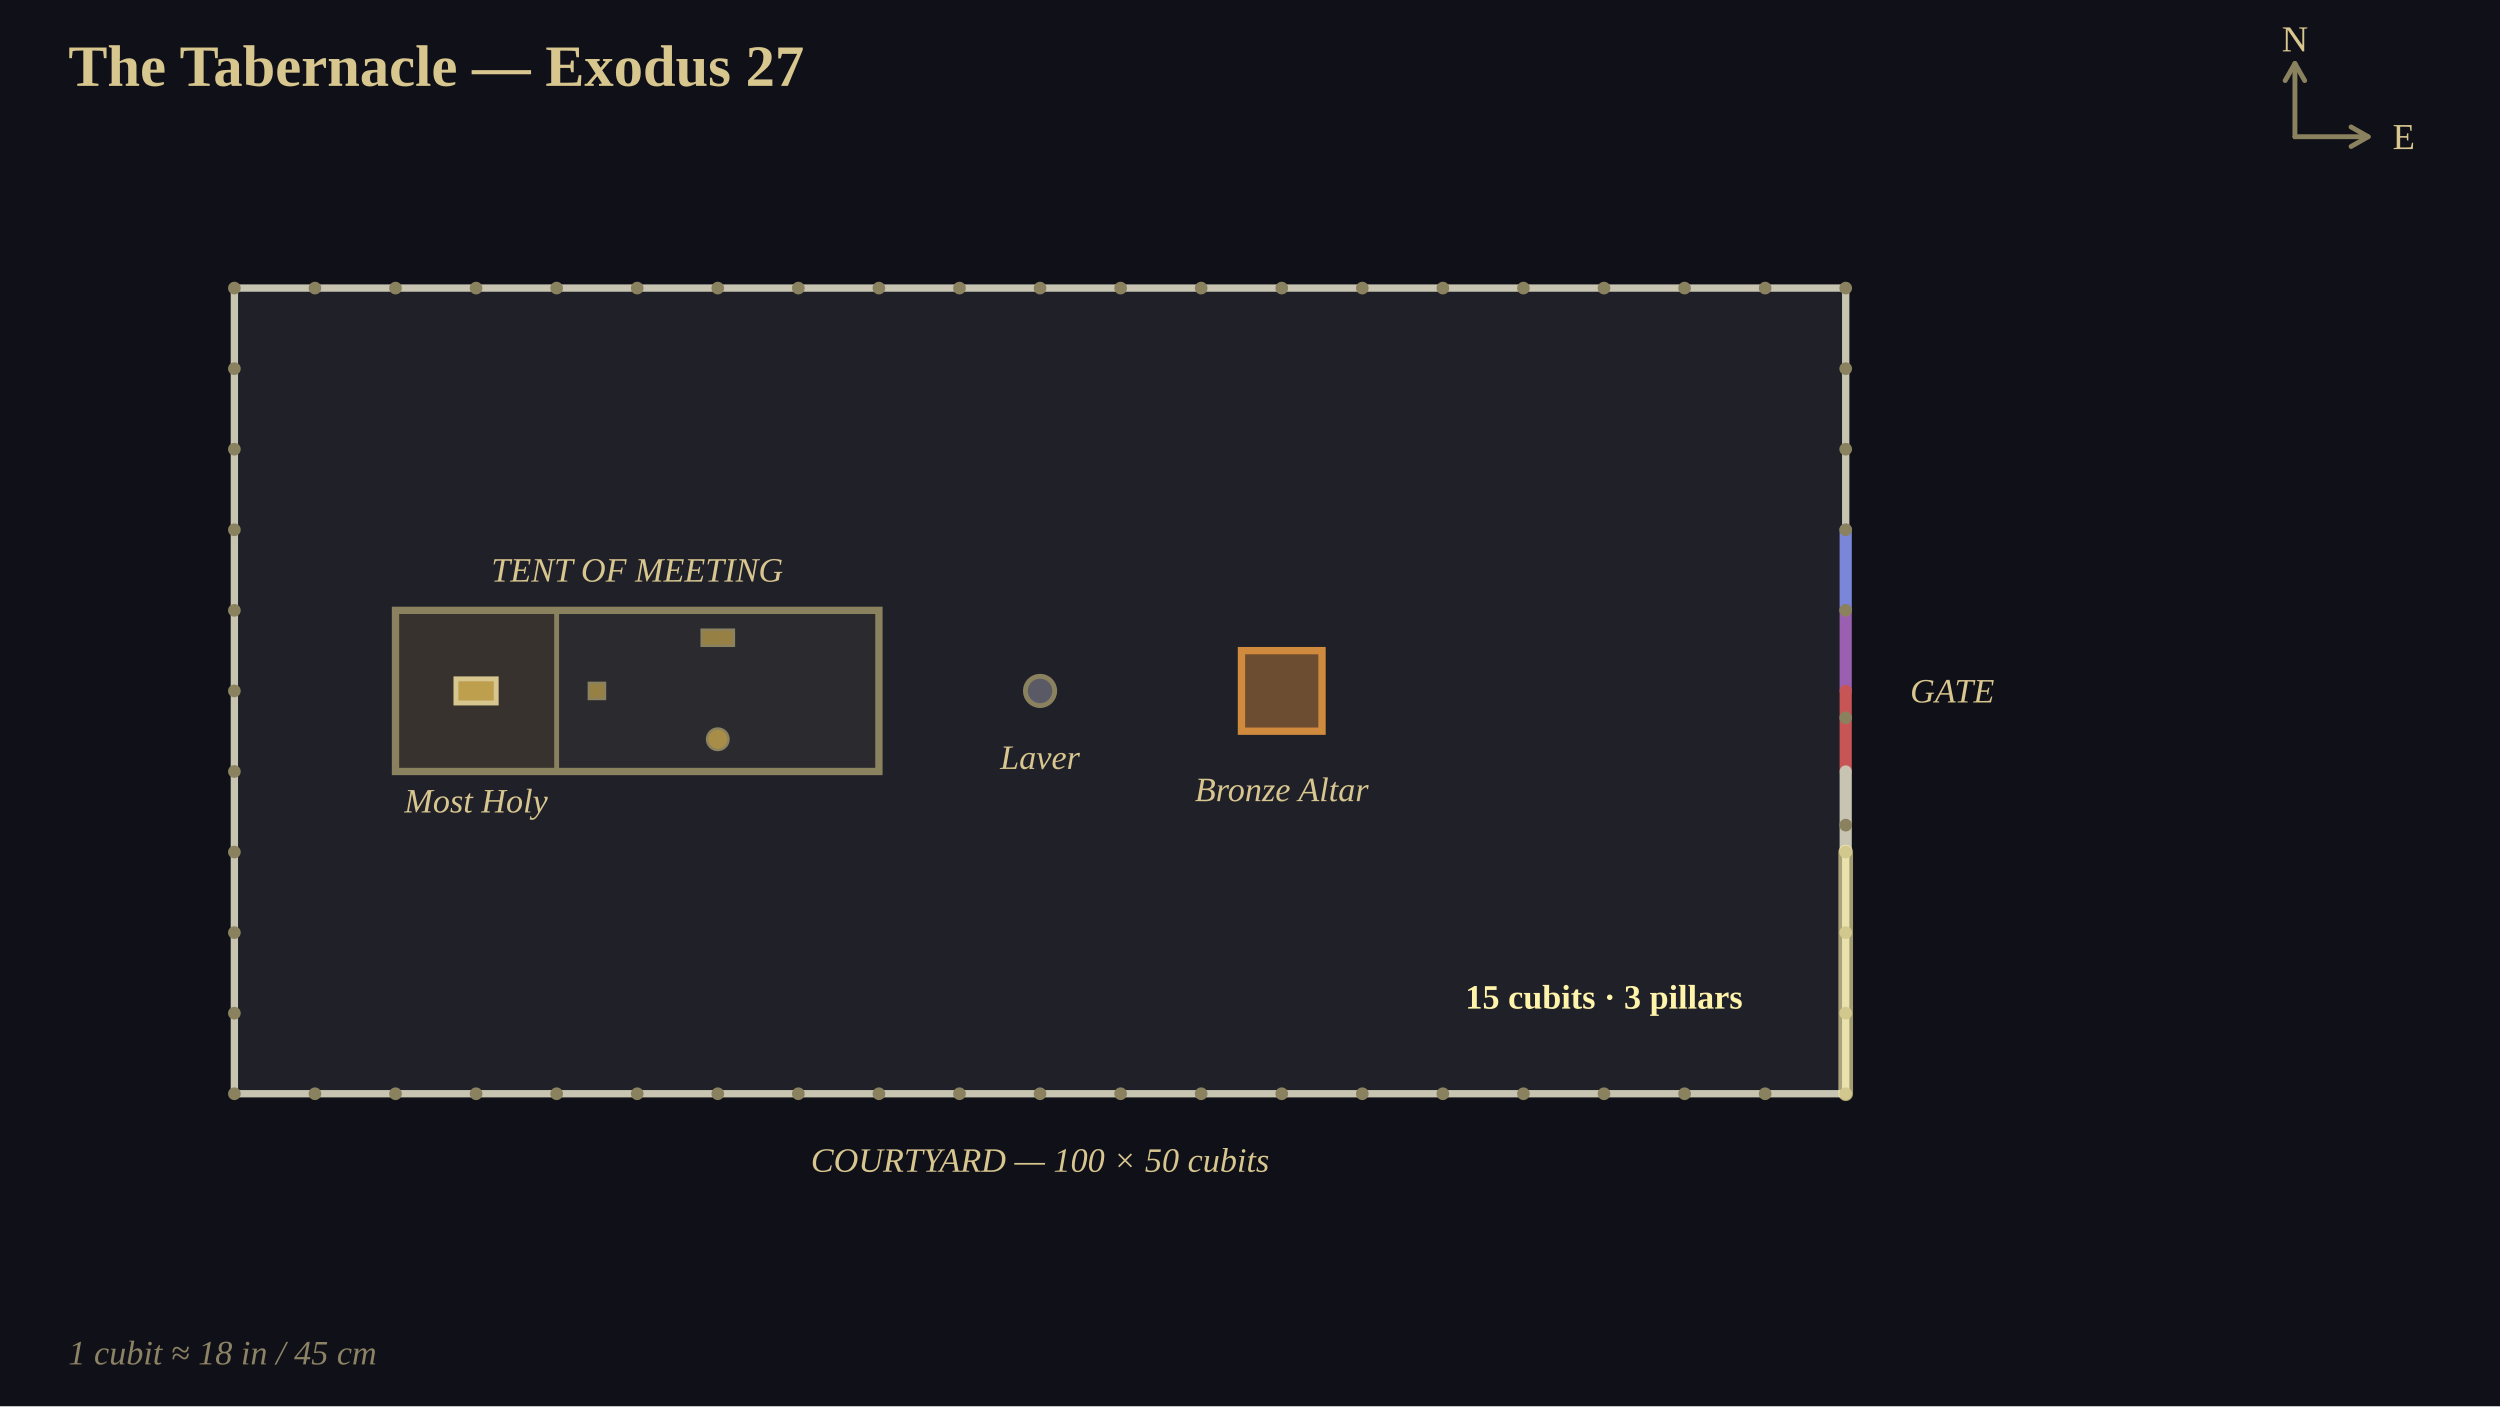
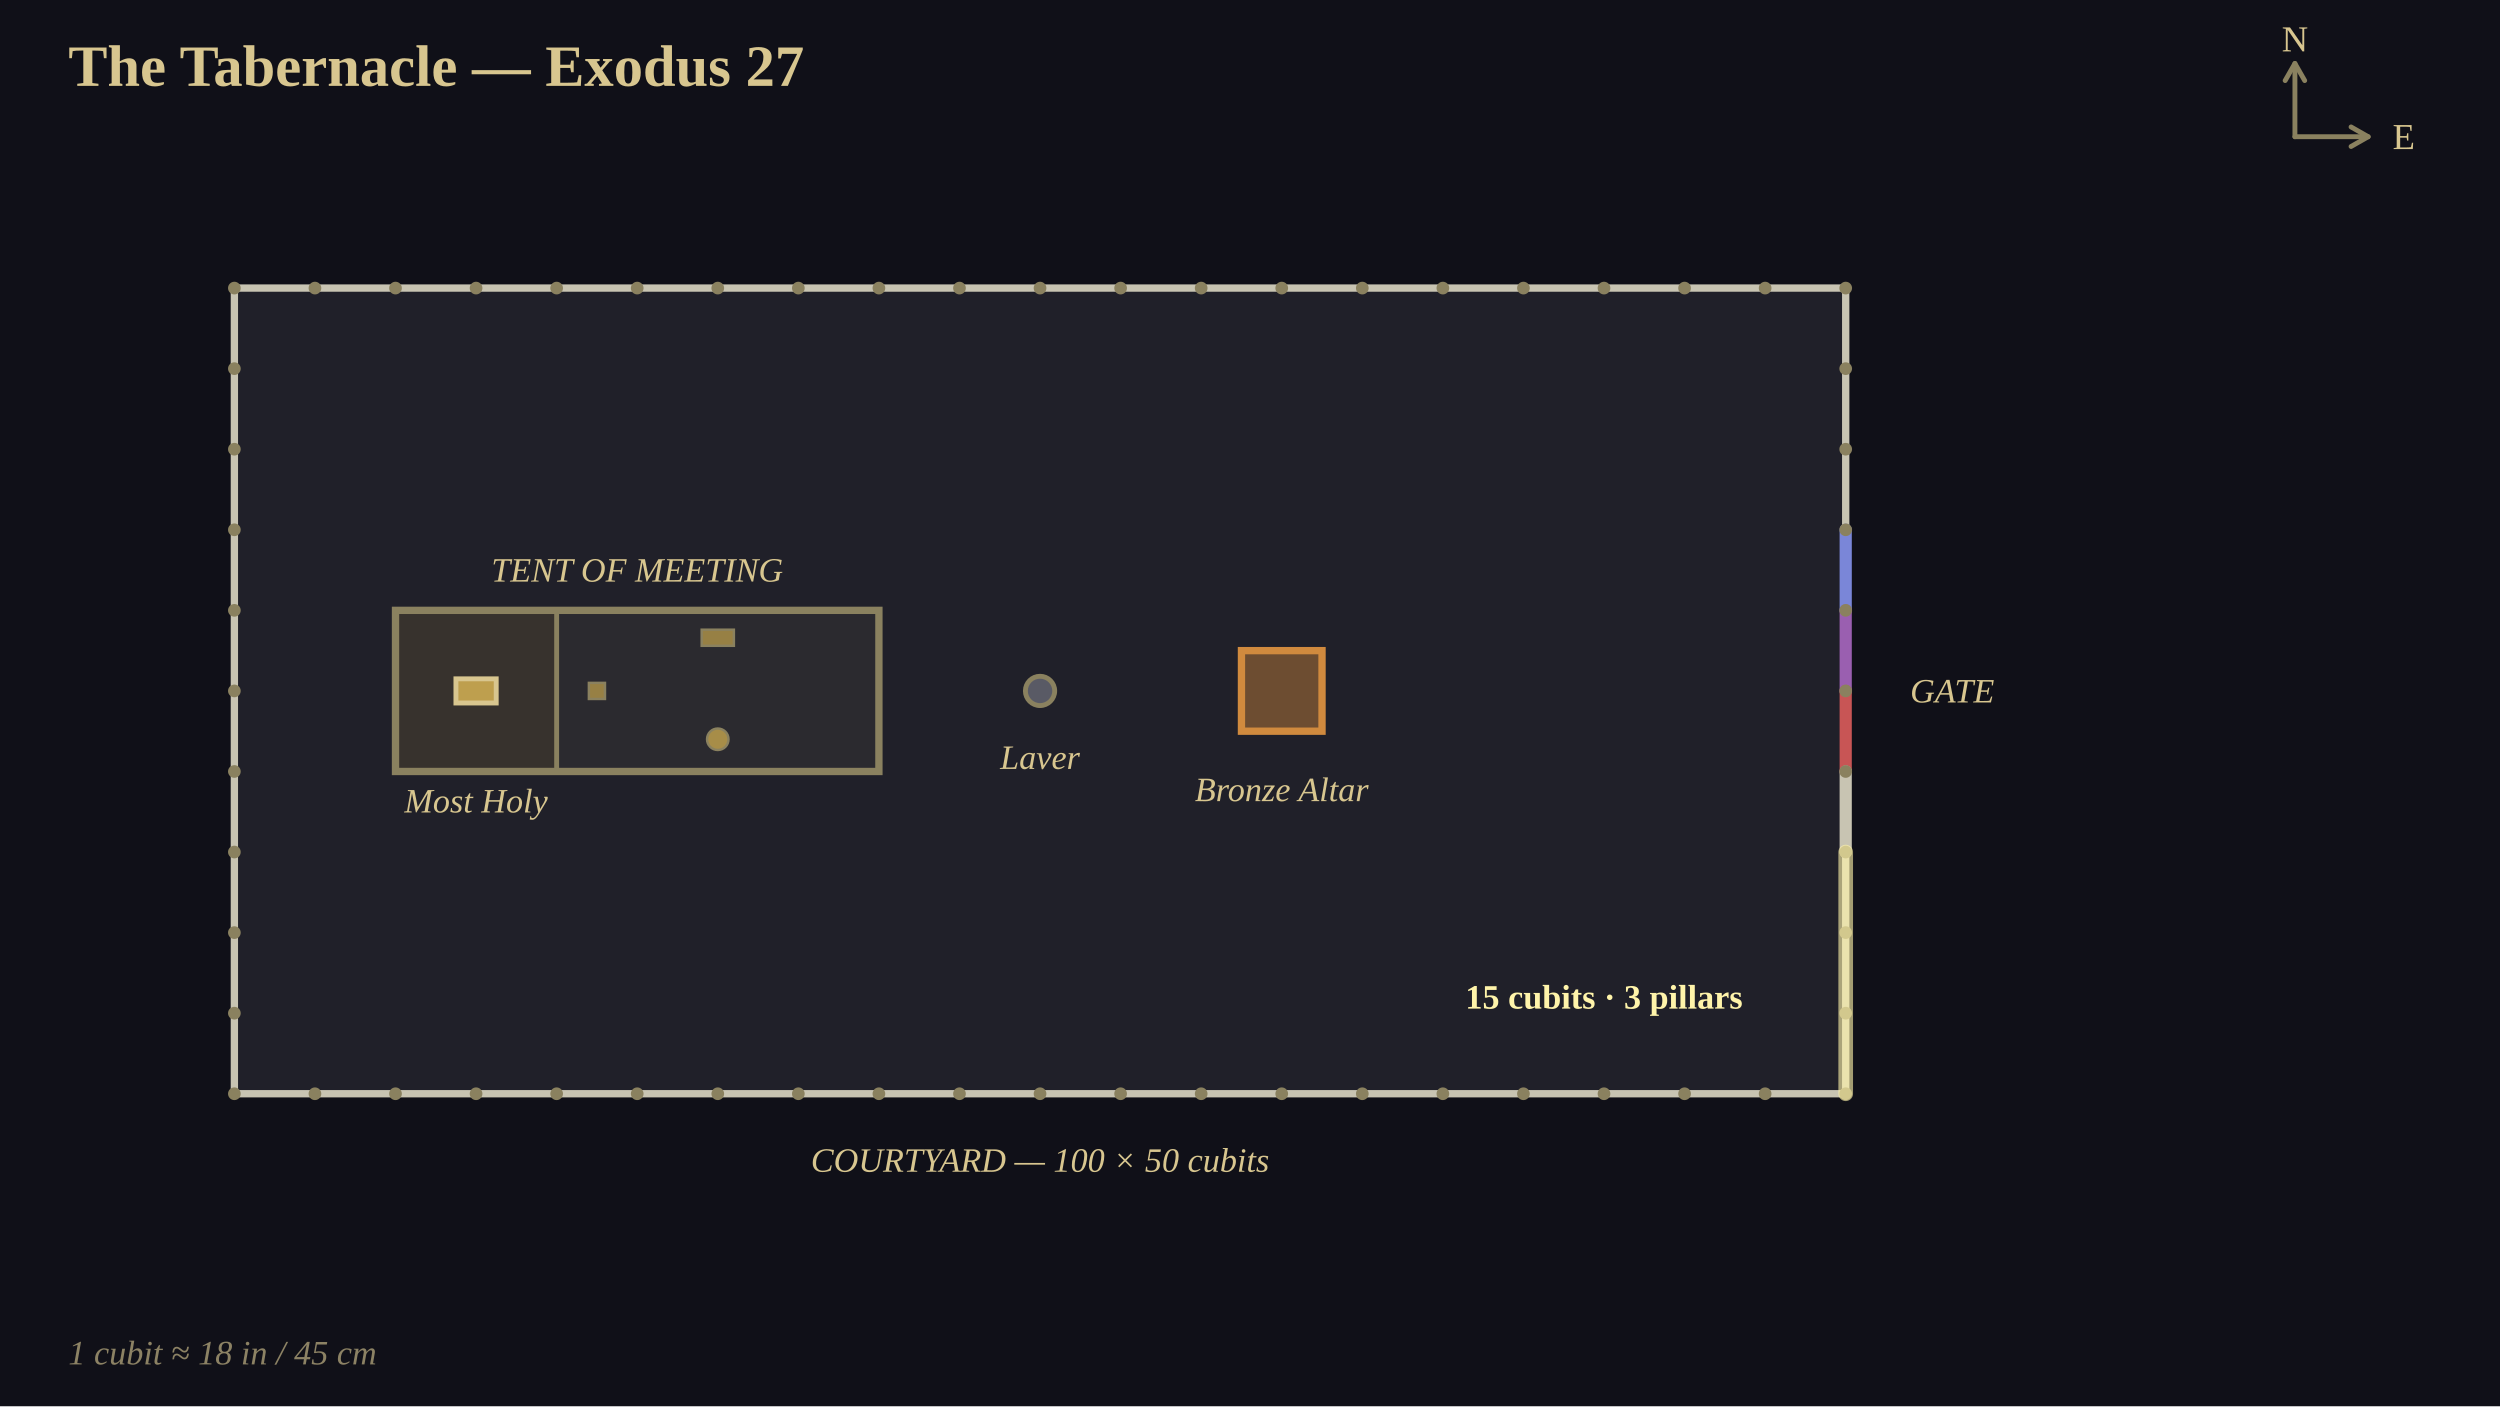
<svg xmlns="http://www.w3.org/2000/svg" viewBox="0 0 1024 576" width="1024" height="576" font-family="Georgia, 'Times New Roman', serif">
  <rect x="0" y="0" width="1024" height="576" fill="rgb(16,16,24)" />
  <rect x="96" y="118" width="660" height="330" fill="rgb(32,32,41)" />
  <rect x="162" y="250" width="198" height="66" fill="rgb(43,42,47)" />
  <rect x="162" y="250" width="66" height="66" fill="rgb(55,50,45)" />
  <polyline points="96,118 756,118" stroke-linejoin="round" stroke-linecap="round" fill="none" stroke="rgb(200,196,178)" stroke-width="3" />
  <polyline points="96,448 756,448" stroke-linejoin="round" stroke-linecap="round" fill="none" stroke="rgb(200,196,178)" stroke-width="3" />
  <polyline points="96,118 96,448" stroke-linejoin="round" stroke-linecap="round" fill="none" stroke="rgb(200,196,178)" stroke-width="3" />
  <polyline points="756,118 756,217" stroke-linejoin="round" stroke-linecap="round" fill="none" stroke="rgb(200,196,178)" stroke-width="3" />
  <polyline points="756,349 756,448" stroke-linejoin="round" stroke-linecap="round" fill="none" stroke="rgb(200,196,178)" stroke-width="3" />
  <polyline points="756,217 756,250" stroke-linejoin="round" stroke-linecap="round" fill="none" stroke="rgb(122,134,216)" stroke-width="5" />
  <polyline points="756,250 756,283" stroke-linejoin="round" stroke-linecap="round" fill="none" stroke="rgb(154,95,176)" stroke-width="5" />
  <polyline points="756,283 756,316" stroke-linejoin="round" stroke-linecap="round" fill="none" stroke="rgb(200,85,85)" stroke-width="5" />
  <polyline points="756,316 756,349" stroke-linejoin="round" stroke-linecap="round" fill="none" stroke="rgb(200,196,178)" stroke-width="5" />
-   <ellipse cx="96" cy="118" rx="2.6" ry="2.6" fill="rgb(138,129,95)" />
  <ellipse cx="129" cy="118" rx="2.6" ry="2.6" fill="rgb(138,129,95)" />
  <ellipse cx="162" cy="118" rx="2.6" ry="2.6" fill="rgb(138,129,95)" />
  <ellipse cx="195" cy="118" rx="2.6" ry="2.6" fill="rgb(138,129,95)" />
  <ellipse cx="228" cy="118" rx="2.6" ry="2.6" fill="rgb(138,129,95)" />
  <ellipse cx="261" cy="118" rx="2.6" ry="2.6" fill="rgb(138,129,95)" />
  <ellipse cx="294" cy="118" rx="2.6" ry="2.6" fill="rgb(138,129,95)" />
  <ellipse cx="327" cy="118" rx="2.6" ry="2.6" fill="rgb(138,129,95)" />
  <ellipse cx="360" cy="118" rx="2.6" ry="2.6" fill="rgb(138,129,95)" />
  <ellipse cx="393" cy="118" rx="2.6" ry="2.6" fill="rgb(138,129,95)" />
  <ellipse cx="426" cy="118" rx="2.6" ry="2.6" fill="rgb(138,129,95)" />
  <ellipse cx="459" cy="118" rx="2.6" ry="2.6" fill="rgb(138,129,95)" />
  <ellipse cx="492" cy="118" rx="2.6" ry="2.6" fill="rgb(138,129,95)" />
  <ellipse cx="525" cy="118" rx="2.6" ry="2.6" fill="rgb(138,129,95)" />
  <ellipse cx="558" cy="118" rx="2.6" ry="2.6" fill="rgb(138,129,95)" />
  <ellipse cx="591" cy="118" rx="2.6" ry="2.6" fill="rgb(138,129,95)" />
  <ellipse cx="624" cy="118" rx="2.6" ry="2.6" fill="rgb(138,129,95)" />
  <ellipse cx="657" cy="118" rx="2.6" ry="2.6" fill="rgb(138,129,95)" />
  <ellipse cx="690" cy="118" rx="2.6" ry="2.6" fill="rgb(138,129,95)" />
  <ellipse cx="723" cy="118" rx="2.6" ry="2.6" fill="rgb(138,129,95)" />
  <ellipse cx="756" cy="118" rx="2.6" ry="2.6" fill="rgb(138,129,95)" />
  <ellipse cx="96" cy="448" rx="2.6" ry="2.6" fill="rgb(138,129,95)" />
  <ellipse cx="129" cy="448" rx="2.6" ry="2.6" fill="rgb(138,129,95)" />
  <ellipse cx="162" cy="448" rx="2.6" ry="2.6" fill="rgb(138,129,95)" />
  <ellipse cx="195" cy="448" rx="2.6" ry="2.6" fill="rgb(138,129,95)" />
  <ellipse cx="228" cy="448" rx="2.6" ry="2.6" fill="rgb(138,129,95)" />
  <ellipse cx="261" cy="448" rx="2.6" ry="2.6" fill="rgb(138,129,95)" />
  <ellipse cx="294" cy="448" rx="2.6" ry="2.6" fill="rgb(138,129,95)" />
  <ellipse cx="327" cy="448" rx="2.6" ry="2.6" fill="rgb(138,129,95)" />
  <ellipse cx="360" cy="448" rx="2.6" ry="2.6" fill="rgb(138,129,95)" />
  <ellipse cx="393" cy="448" rx="2.6" ry="2.6" fill="rgb(138,129,95)" />
  <ellipse cx="426" cy="448" rx="2.6" ry="2.6" fill="rgb(138,129,95)" />
  <ellipse cx="459" cy="448" rx="2.6" ry="2.6" fill="rgb(138,129,95)" />
  <ellipse cx="492" cy="448" rx="2.6" ry="2.6" fill="rgb(138,129,95)" />
  <ellipse cx="525" cy="448" rx="2.6" ry="2.6" fill="rgb(138,129,95)" />
  <ellipse cx="558" cy="448" rx="2.6" ry="2.6" fill="rgb(138,129,95)" />
  <ellipse cx="591" cy="448" rx="2.6" ry="2.6" fill="rgb(138,129,95)" />
  <ellipse cx="624" cy="448" rx="2.6" ry="2.6" fill="rgb(138,129,95)" />
  <ellipse cx="657" cy="448" rx="2.6" ry="2.6" fill="rgb(138,129,95)" />
  <ellipse cx="690" cy="448" rx="2.6" ry="2.6" fill="rgb(138,129,95)" />
  <ellipse cx="723" cy="448" rx="2.6" ry="2.6" fill="rgb(138,129,95)" />
-   <ellipse cx="756" cy="448" rx="2.6" ry="2.6" fill="rgb(138,129,95)" />
+   <ellipse cx="96" cy="118" rx="2.6" ry="2.6" fill="rgb(138,129,95)" />
  <ellipse cx="96" cy="151" rx="2.6" ry="2.6" fill="rgb(138,129,95)" />
  <ellipse cx="96" cy="184" rx="2.6" ry="2.6" fill="rgb(138,129,95)" />
  <ellipse cx="96" cy="217" rx="2.6" ry="2.6" fill="rgb(138,129,95)" />
  <ellipse cx="96" cy="250" rx="2.6" ry="2.6" fill="rgb(138,129,95)" />
  <ellipse cx="96" cy="283" rx="2.6" ry="2.6" fill="rgb(138,129,95)" />
  <ellipse cx="96" cy="316" rx="2.6" ry="2.6" fill="rgb(138,129,95)" />
  <ellipse cx="96" cy="349" rx="2.6" ry="2.6" fill="rgb(138,129,95)" />
  <ellipse cx="96" cy="382" rx="2.6" ry="2.6" fill="rgb(138,129,95)" />
  <ellipse cx="96" cy="415" rx="2.6" ry="2.6" fill="rgb(138,129,95)" />
  <ellipse cx="756" cy="151" rx="2.6" ry="2.6" fill="rgb(138,129,95)" />
  <ellipse cx="756" cy="184" rx="2.6" ry="2.6" fill="rgb(138,129,95)" />
  <ellipse cx="756" cy="217" rx="2.6" ry="2.6" fill="rgb(138,129,95)" />
  <ellipse cx="756" cy="250" rx="2.6" ry="2.6" fill="rgb(138,129,95)" />
-   <ellipse cx="756" cy="294.02" rx="2.6" ry="2.6" fill="rgb(138,129,95)" />
-   <ellipse cx="756" cy="337.98" rx="2.6" ry="2.6" fill="rgb(138,129,95)" />
+   <ellipse cx="756" cy="283" rx="2.6" ry="2.6" fill="rgb(138,129,95)" />
+   <ellipse cx="756" cy="316" rx="2.6" ry="2.6" fill="rgb(138,129,95)" />
  <ellipse cx="756" cy="349" rx="2.6" ry="2.6" fill="rgb(138,129,95)" />
  <ellipse cx="756" cy="382" rx="2.6" ry="2.6" fill="rgb(138,129,95)" />
  <ellipse cx="756" cy="415" rx="2.6" ry="2.6" fill="rgb(138,129,95)" />
+   <ellipse cx="756" cy="448" rx="2.6" ry="2.6" fill="rgb(138,129,95)" />
  <rect x="162" y="250" width="198" height="66" fill="none" stroke="rgb(138,129,95)" stroke-width="3" />
  <polyline points="228,250 228,316" stroke-linejoin="round" stroke-linecap="round" fill="none" stroke="rgb(138,129,95)" stroke-width="2" />
  <rect x="186.75" y="278.05" width="16.5" height="9.9" fill="rgb(190,159,78)" stroke="rgb(216,198,143)" stroke-width="2" />
  <rect x="241.2" y="279.7" width="6.6" height="6.6" fill="rgb(151,128,68)" stroke="rgb(138,129,95)" stroke-width="1" />
  <rect x="287.4" y="257.92" width="13.2" height="6.6" fill="rgb(151,128,68)" stroke="rgb(138,129,95)" stroke-width="1" />
  <ellipse cx="294" cy="302.8" rx="4.4" ry="4.4" fill="rgb(167,141,72)" stroke="rgb(138,129,95)" stroke-width="1" />
  <ellipse cx="426" cy="283" rx="6" ry="6" fill="rgb(89,90,101)" stroke="rgb(138,129,95)" stroke-width="2" />
  <rect x="508.5" y="266.5" width="33" height="33" fill="rgb(109,77,49)" stroke="rgb(208,138,62)" stroke-width="3" />
  <text x="261" y="233.5" font-size="14" text-anchor="middle" dominant-baseline="central" fill="rgb(216,198,143)" font-family="Georgia, 'Times New Roman', serif" font-style="italic">TENT OF MEETING</text>
  <text x="195" y="323.92" font-size="14" text-anchor="middle" dominant-baseline="text-before-edge" fill="rgb(216,198,143)" font-family="Georgia, 'Times New Roman', serif" font-style="italic">Most Holy</text>
  <text x="525" y="319.3" font-size="14" text-anchor="middle" dominant-baseline="text-before-edge" fill="rgb(216,198,143)" font-family="Georgia, 'Times New Roman', serif" font-style="italic">Bronze Altar</text>
  <text x="426" y="306.1" font-size="14" text-anchor="middle" dominant-baseline="text-before-edge" fill="rgb(216,198,143)" font-family="Georgia, 'Times New Roman', serif" font-style="italic">Laver</text>
  <text x="782.4" y="283" font-size="14" text-anchor="start" dominant-baseline="central" fill="rgb(216,198,143)" font-family="Georgia, 'Times New Roman', serif" font-style="italic">GATE</text>
  <text x="426" y="471.1" font-size="14" text-anchor="middle" dominant-baseline="text-before-edge" fill="rgb(216,198,143)" font-family="Georgia, 'Times New Roman', serif" font-style="italic">COURTYARD  —  100 × 50 cubits</text>
  <polyline points="940,56 940,26" stroke-linejoin="round" stroke-linecap="round" fill="none" stroke="rgb(138,129,95)" stroke-width="2" />
  <polyline points="936,33 940,26 944,33" stroke-linejoin="round" stroke-linecap="round" fill="none" stroke="rgb(138,129,95)" stroke-width="2" />
  <polyline points="940,56 970,56" stroke-linejoin="round" stroke-linecap="round" fill="none" stroke="rgb(138,129,95)" stroke-width="2" />
  <polyline points="963,52 970,56 963,60" stroke-linejoin="round" stroke-linecap="round" fill="none" stroke="rgb(138,129,95)" stroke-width="2" />
  <text x="940" y="16" font-size="15" text-anchor="middle" dominant-baseline="central" fill="rgb(216,198,143)" font-family="Georgia, 'Times New Roman', serif">N</text>
  <text x="980" y="56" font-size="15" text-anchor="start" dominant-baseline="central" fill="rgb(216,198,143)" font-family="Georgia, 'Times New Roman', serif">E</text>
  <text x="28" y="20" font-size="24" text-anchor="start" dominant-baseline="text-before-edge" fill="rgb(216,198,143)" font-family="Georgia, 'Times New Roman', serif" font-weight="bold">The Tabernacle — Exodus 27</text>
  <text x="28" y="550" font-size="14" text-anchor="start" dominant-baseline="text-before-edge" fill="rgb(140,130,100)" font-family="Georgia, 'Times New Roman', serif" font-style="italic">1 cubit ≈ 18 in / 45 cm</text>
  <text x="657" y="408.4" font-size="14" text-anchor="middle" dominant-baseline="central" fill="rgb(255,244,170)" font-family="Georgia, 'Times New Roman', serif" font-weight="bold">15 cubits · 3 pillars</text>
  <g opacity="0.62">
    <animate attributeName="opacity" values="0.62;1.0;0.62" dur="2.1s" begin="0s" repeatCount="indefinite" calcMode="spline" keyTimes="0;0.5;1" keySplines="0.4 0 0.6 1;0.4 0 0.6 1" />
    <polyline points="756,349 756,448" stroke-linejoin="round" stroke-linecap="round" fill="none" stroke="rgb(255,244,170)" stroke-width="6" />
  </g>
</svg>
